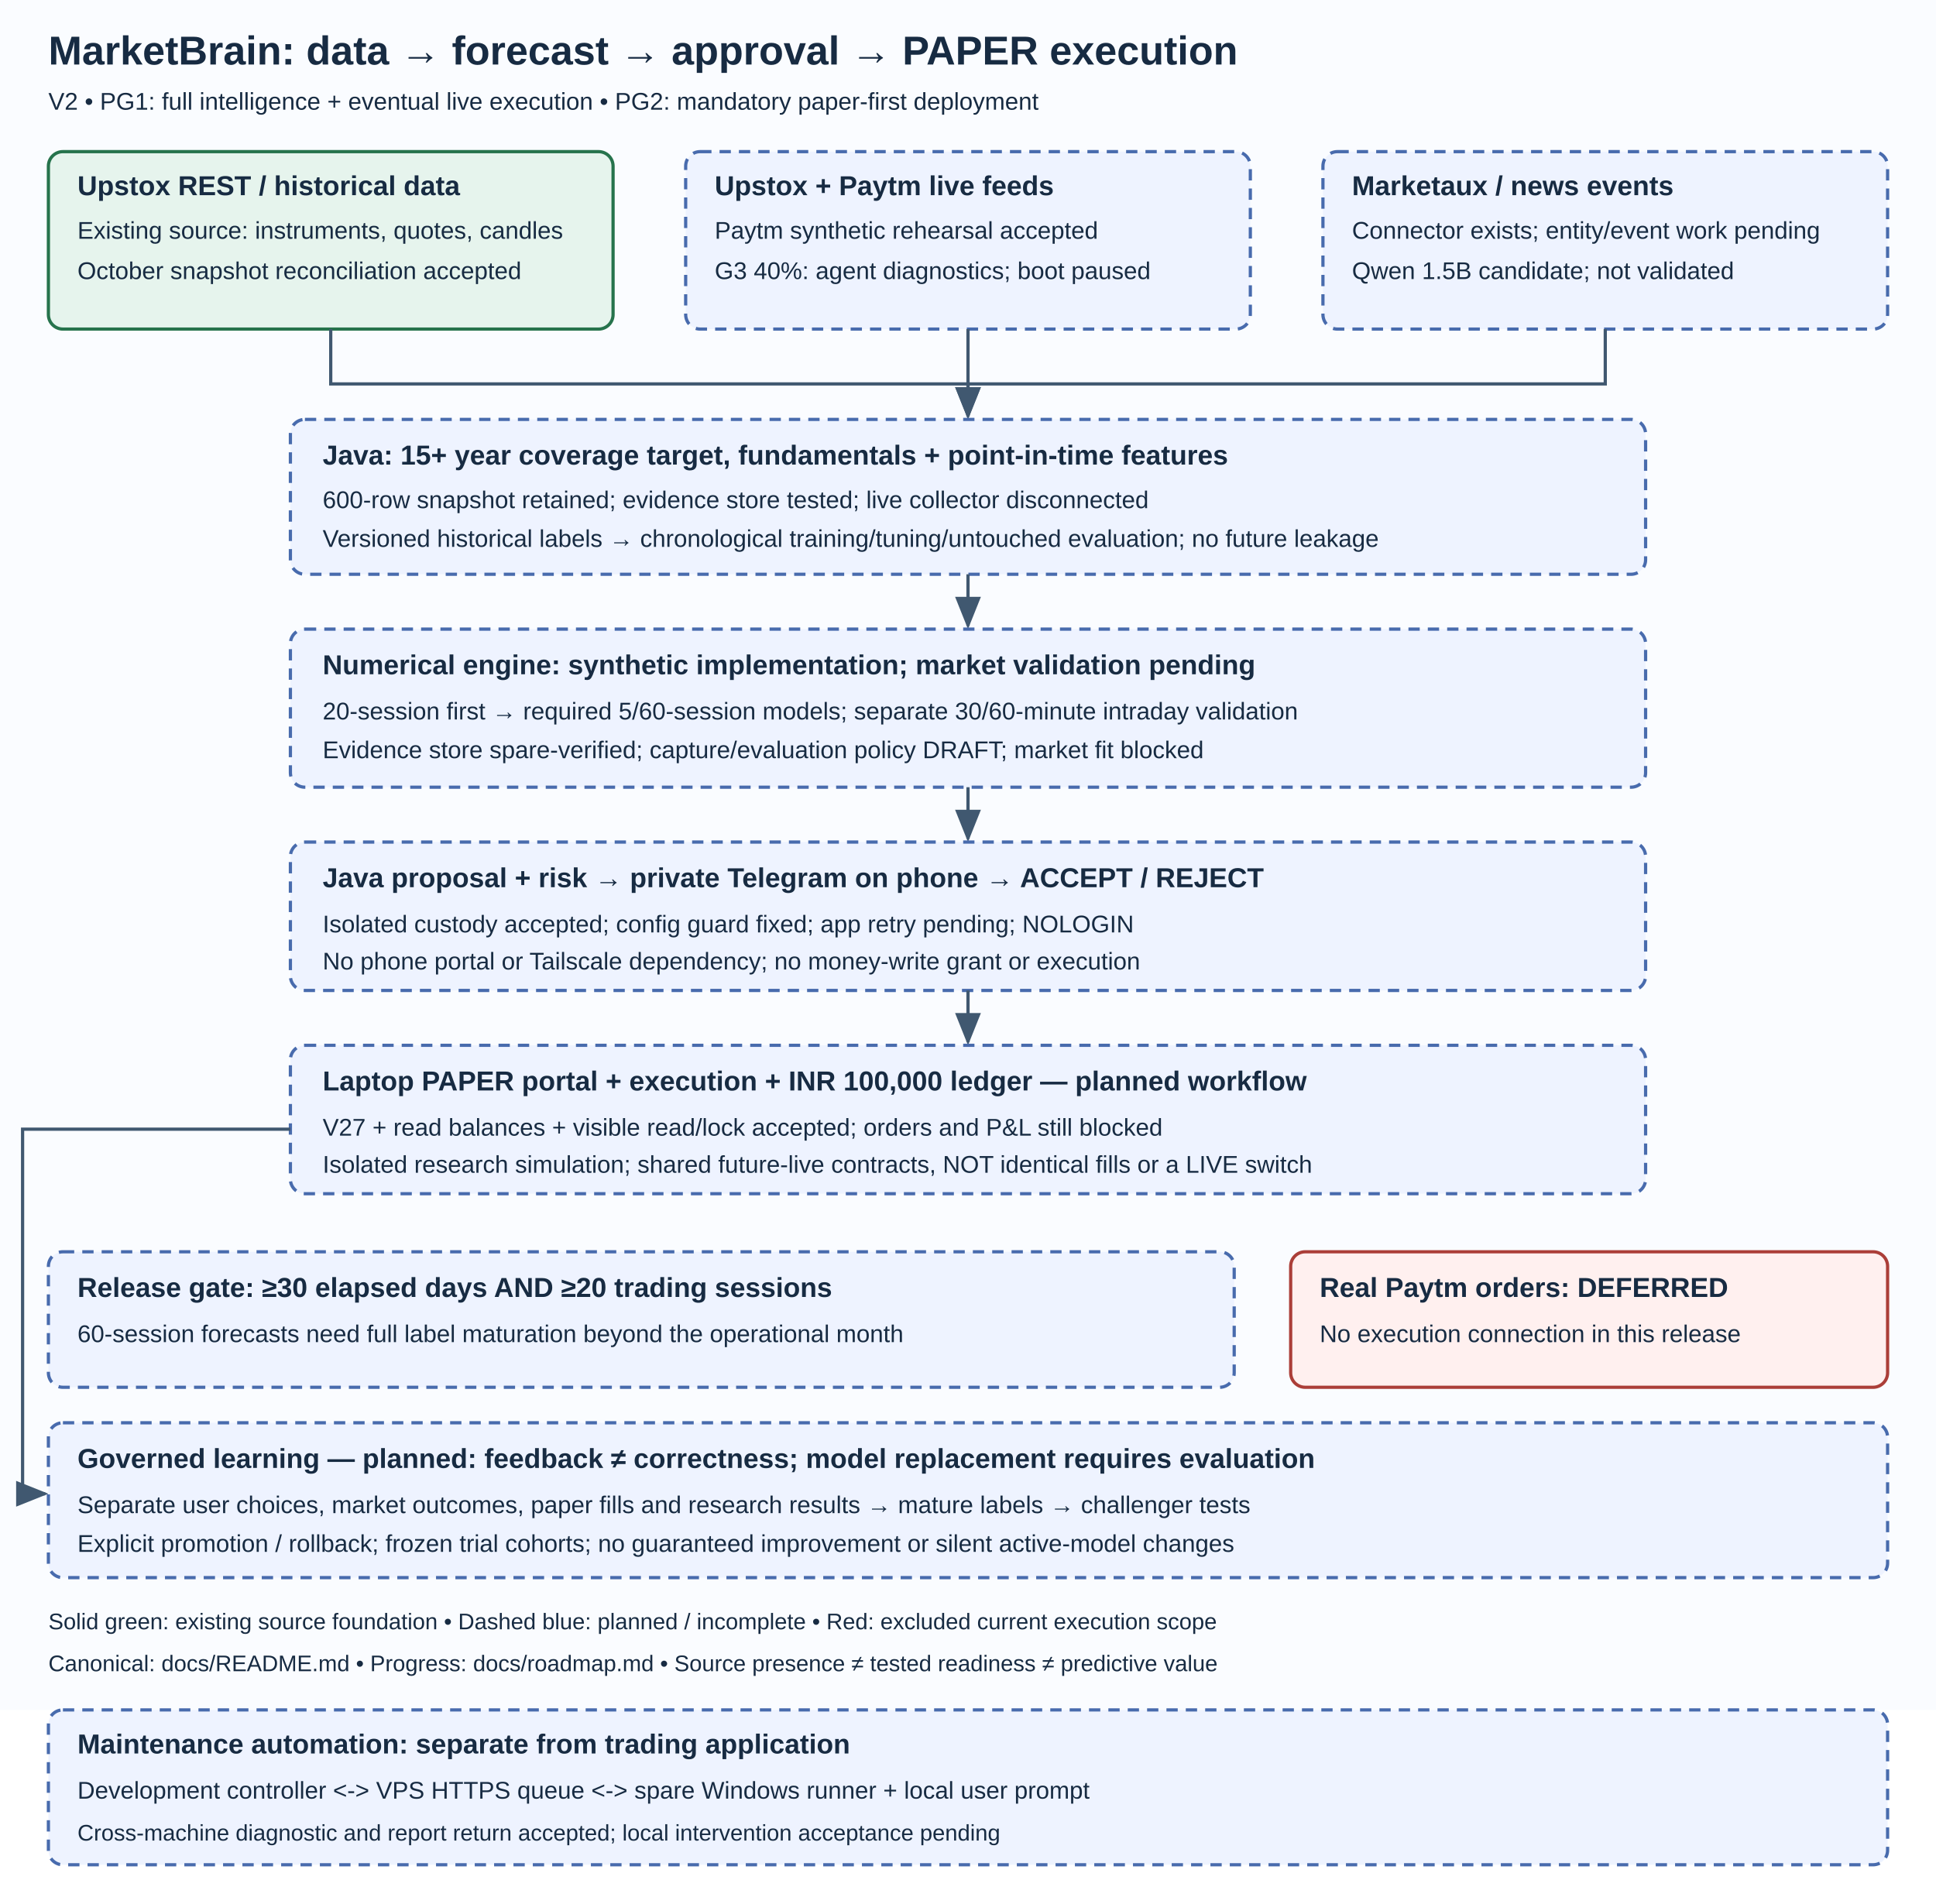
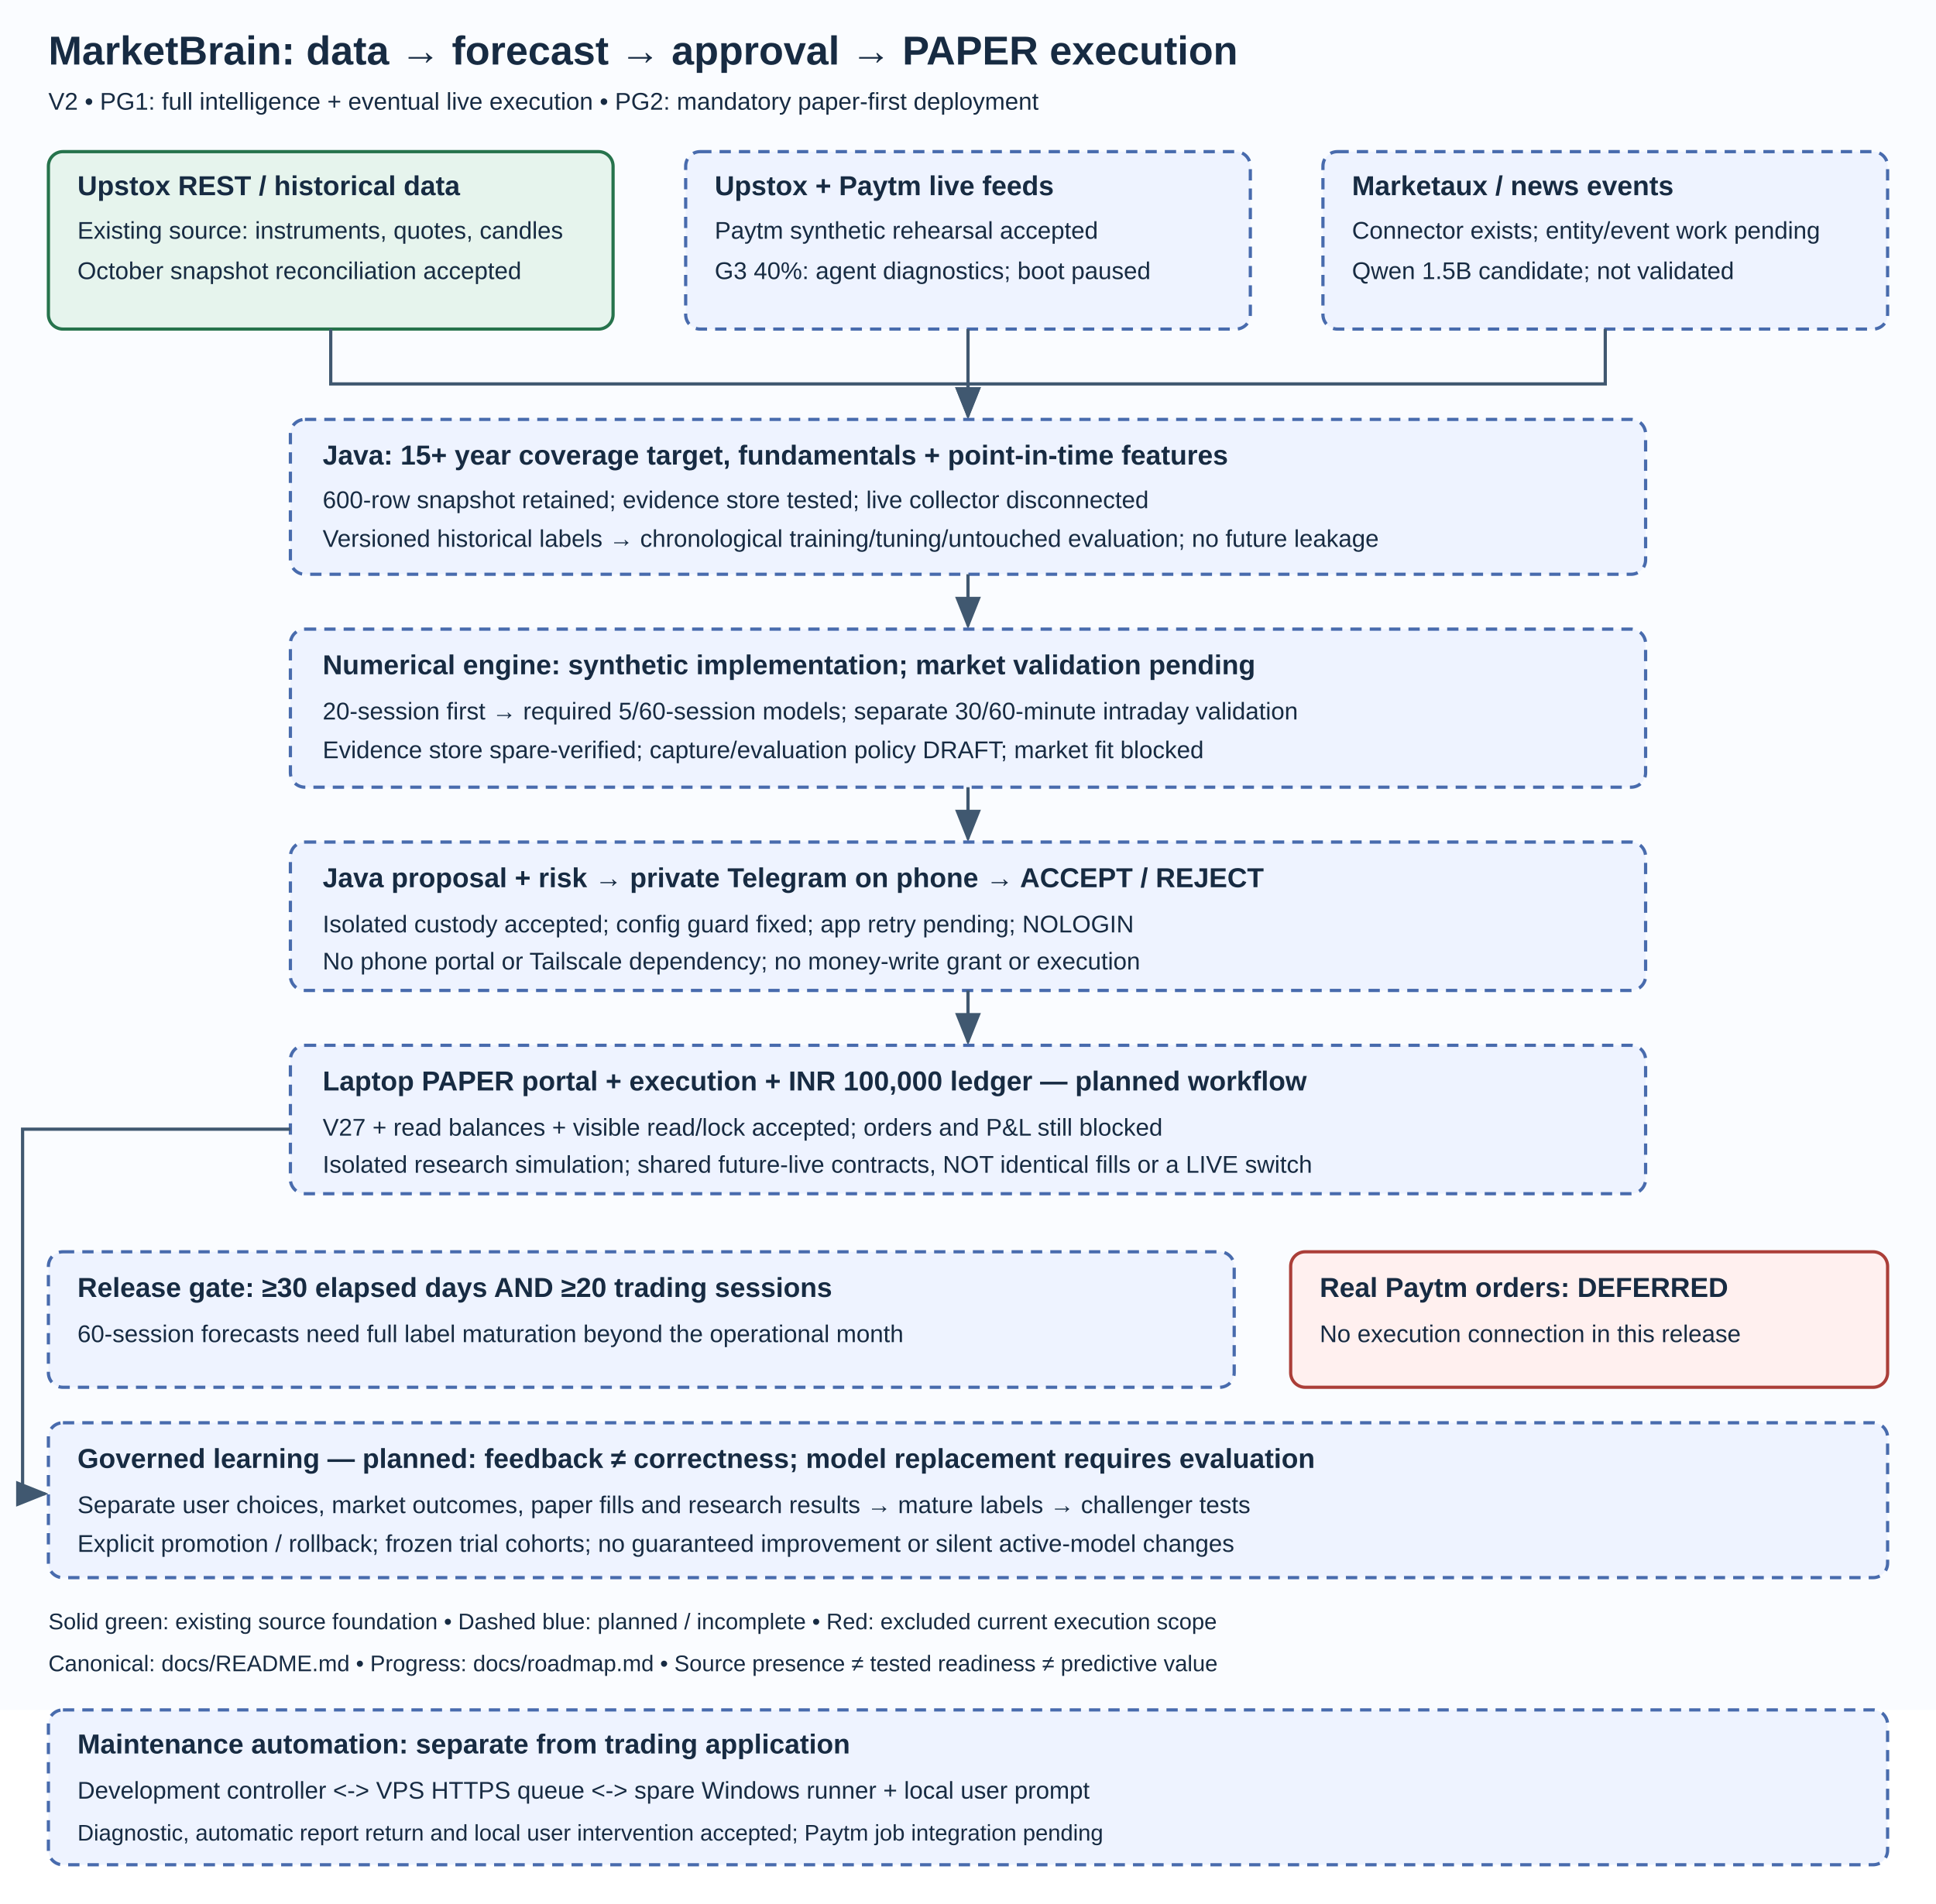
<svg xmlns="http://www.w3.org/2000/svg" width="1200" height="1180" viewBox="0 0 1200 1180" role="img" aria-labelledby="title desc">
  <defs>
    <marker id="arrow" markerWidth="10" markerHeight="8" refX="9" refY="4" orient="auto">
      <path d="M0,0 L10,4 L0,8 Z" fill="#405870" />
    </marker>
    <style>
      text { font-family: Arial, sans-serif; fill: #172b42; }
      .heading { font-size: 25px; font-weight: bold; }
      .label { font-size: 17px; font-weight: bold; }
      .body { font-size: 15px; }
      .small { font-size: 14px; }
      .existing { fill: #e6f4ed; stroke: #26734c; stroke-width: 2; }
      .planned { fill: #eef3ff; stroke: #486bad; stroke-width: 2; stroke-dasharray: 7 5; }
      .blocked { fill: #fff0ef; stroke: #ab3e38; stroke-width: 2; }
      .line { fill: none; stroke: #405870; stroke-width: 2; marker-end: url(#arrow); }
    </style>
  </defs>
  <rect width="1200" height="1060" fill="#fafcff" />
  <text x="30" y="40" class="heading">MarketBrain: data → forecast → approval → PAPER execution</text>
  <text x="30" y="68" class="body">V2 • PG1: full intelligence + eventual live execution • PG2: mandatory paper-first deployment</text>
  <rect x="30" y="94" width="350" height="110" rx="9" class="existing" />
  <text x="48" y="121" class="label">Upstox REST / historical data</text>
  <text x="48" y="148" class="body">Existing source: instruments, quotes, candles</text>
  <text x="48" y="173" class="body">October snapshot reconciliation accepted</text>
  <rect x="425" y="94" width="350" height="110" rx="9" class="planned" />
  <text x="443" y="121" class="label">Upstox + Paytm live feeds</text>
  <text x="443" y="148" class="body">Paytm synthetic rehearsal accepted</text>
  <text x="443" y="173" class="body">G3 40%: agent diagnostics; boot paused</text>
  <rect x="820" y="94" width="350" height="110" rx="9" class="planned" />
  <text x="838" y="121" class="label">Marketaux / news events</text>
  <text x="838" y="148" class="body">Connector exists; entity/event work pending</text>
  <text x="838" y="173" class="body">Qwen 1.5B candidate; not validated</text>
  <path d="M205 204 V238 H600 V258" class="line" />
  <path d="M600 204 V258" class="line" />
  <path d="M995 204 V238 H600" fill="none" stroke="#405870" stroke-width="2" />
  <rect x="180" y="260" width="840" height="96" rx="9" class="planned" />
  <text x="200" y="288" class="label">Java: 15+ year coverage target, fundamentals + point-in-time features</text>
  <text x="200" y="315" class="body">600-row snapshot retained; evidence store tested; live collector disconnected</text>
  <text x="200" y="339" class="body">Versioned historical labels → chronological training/tuning/untouched evaluation; no future leakage</text>
  <path d="M600 356 V388" class="line" />
  <rect x="180" y="390" width="840" height="98" rx="9" class="planned" />
  <text x="200" y="418" class="label">Numerical engine: synthetic implementation; market validation pending</text>
  <text x="200" y="446" class="body">20-session first → required 5/60-session models; separate 30/60-minute intraday validation</text>
  <text x="200" y="470" class="body">Evidence store spare-verified; capture/evaluation policy DRAFT; market fit blocked</text>
  <path d="M600 488 V520" class="line" />
  <rect x="180" y="522" width="840" height="92" rx="9" class="planned" />
  <text x="200" y="550" class="label">Java proposal + risk → private Telegram on phone → ACCEPT / REJECT</text>
  <text x="200" y="578" class="body">Isolated custody accepted; config guard fixed; app retry pending; NOLOGIN</text>
  <text x="200" y="601" class="body">No phone portal or Tailscale dependency; no money-write grant or execution</text>
  <path d="M600 614 V646" class="line" />
  <rect x="180" y="648" width="840" height="92" rx="9" class="planned" />
  <text x="200" y="676" class="label">Laptop PAPER portal + execution + INR 100,000 ledger — planned workflow</text>
  <text x="200" y="704" class="body">V27 + read balances + visible read/lock accepted; orders and P&amp;L still blocked</text>
  <text x="200" y="727" class="body">Isolated research simulation; shared future-live contracts, NOT identical fills or a LIVE switch</text>
  <rect x="30" y="776" width="735" height="84" rx="9" class="planned" />
  <text x="48" y="804" class="label">Release gate: ≥30 elapsed days AND ≥20 trading sessions</text>
  <text x="48" y="832" class="body">60-session forecasts need full label maturation beyond the operational month</text>
  <rect x="800" y="776" width="370" height="84" rx="9" class="blocked" />
  <text x="818" y="804" class="label">Real Paytm orders: DEFERRED</text>
  <text x="818" y="832" class="body">No execution connection in this release</text>
  <path d="M180 700 H14 V926 H28" class="line" />
  <rect x="30" y="882" width="1140" height="96" rx="9" class="planned" />
  <text x="48" y="910" class="label">Governed learning — planned: feedback ≠ correctness; model replacement requires evaluation</text>
  <text x="48" y="938" class="body">Separate user choices, market outcomes, paper fills and research results → mature labels → challenger tests</text>
  <text x="48" y="962" class="body">Explicit promotion / rollback; frozen trial cohorts; no guaranteed improvement or silent active-model changes</text>
  <text x="30" y="1010" class="small">Solid green: existing source foundation • Dashed blue: planned / incomplete • Red: excluded current execution scope</text>
  <text x="30" y="1036" class="small">Canonical: docs/README.md • Progress: docs/roadmap.md • Source presence ≠ tested readiness ≠ predictive value</text>
  <rect x="30" y="1060" width="1140" height="96" rx="9" class="planned" />
  <text x="48" y="1087" class="label">Maintenance automation: separate from trading application</text>
  <text x="48" y="1115" class="body">Development controller &lt;-&gt; VPS HTTPS queue &lt;-&gt; spare Windows runner + local user prompt</text>
-   <text x="48" y="1141" class="small">Cross-machine diagnostic and report return accepted; local intervention acceptance pending</text>
+   <text x="48" y="1141" class="small">Diagnostic, automatic report return and local user intervention accepted; Paytm job integration pending</text>
</svg>
